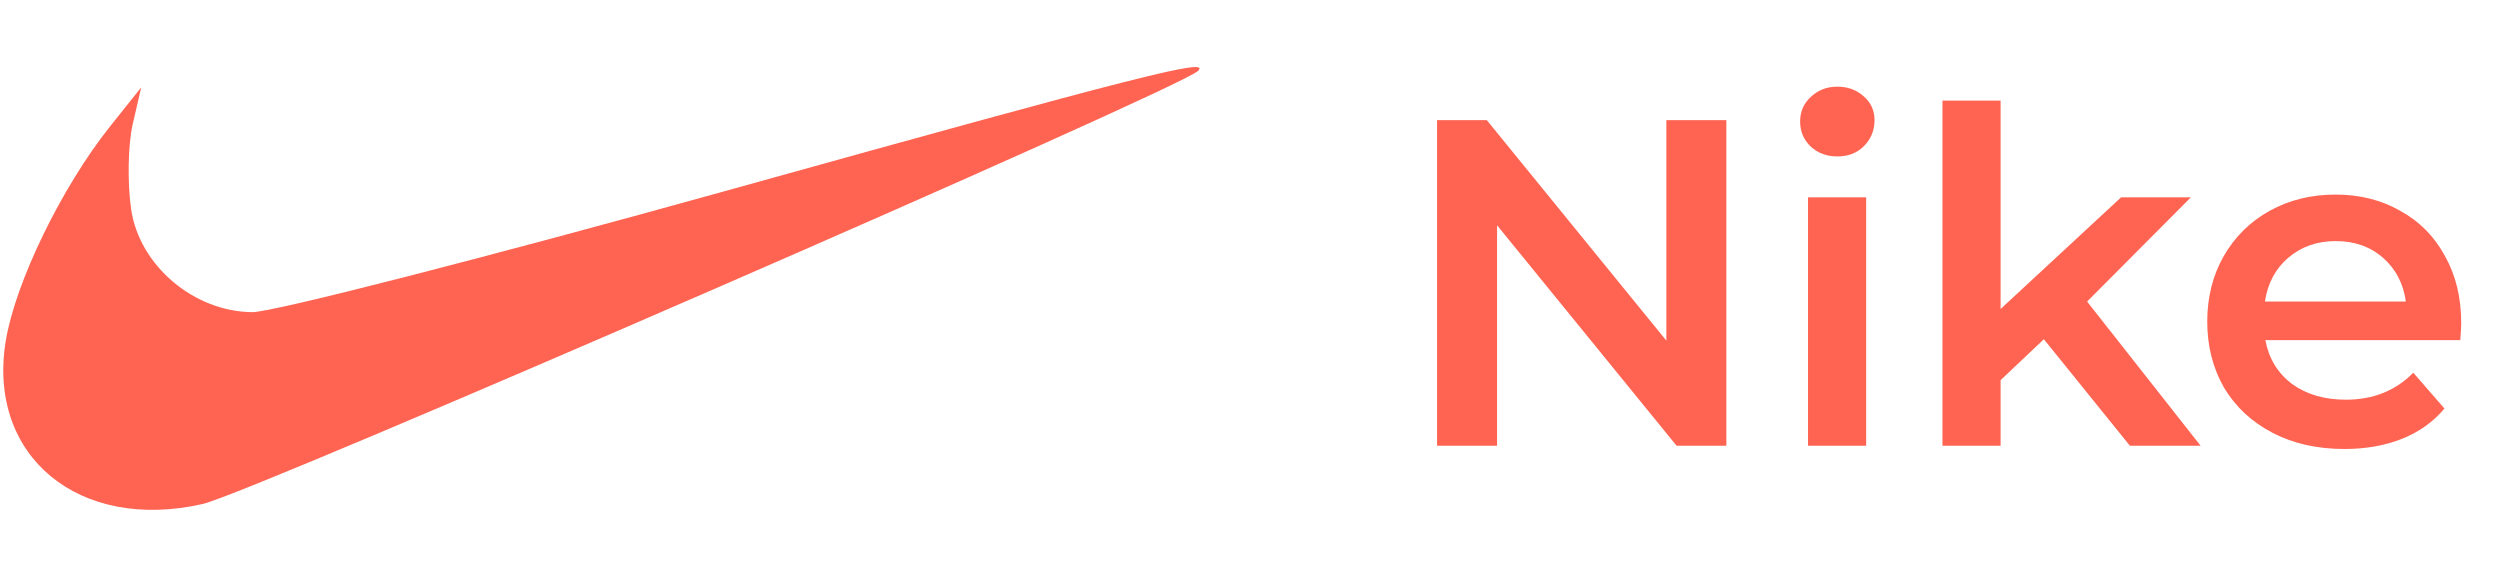
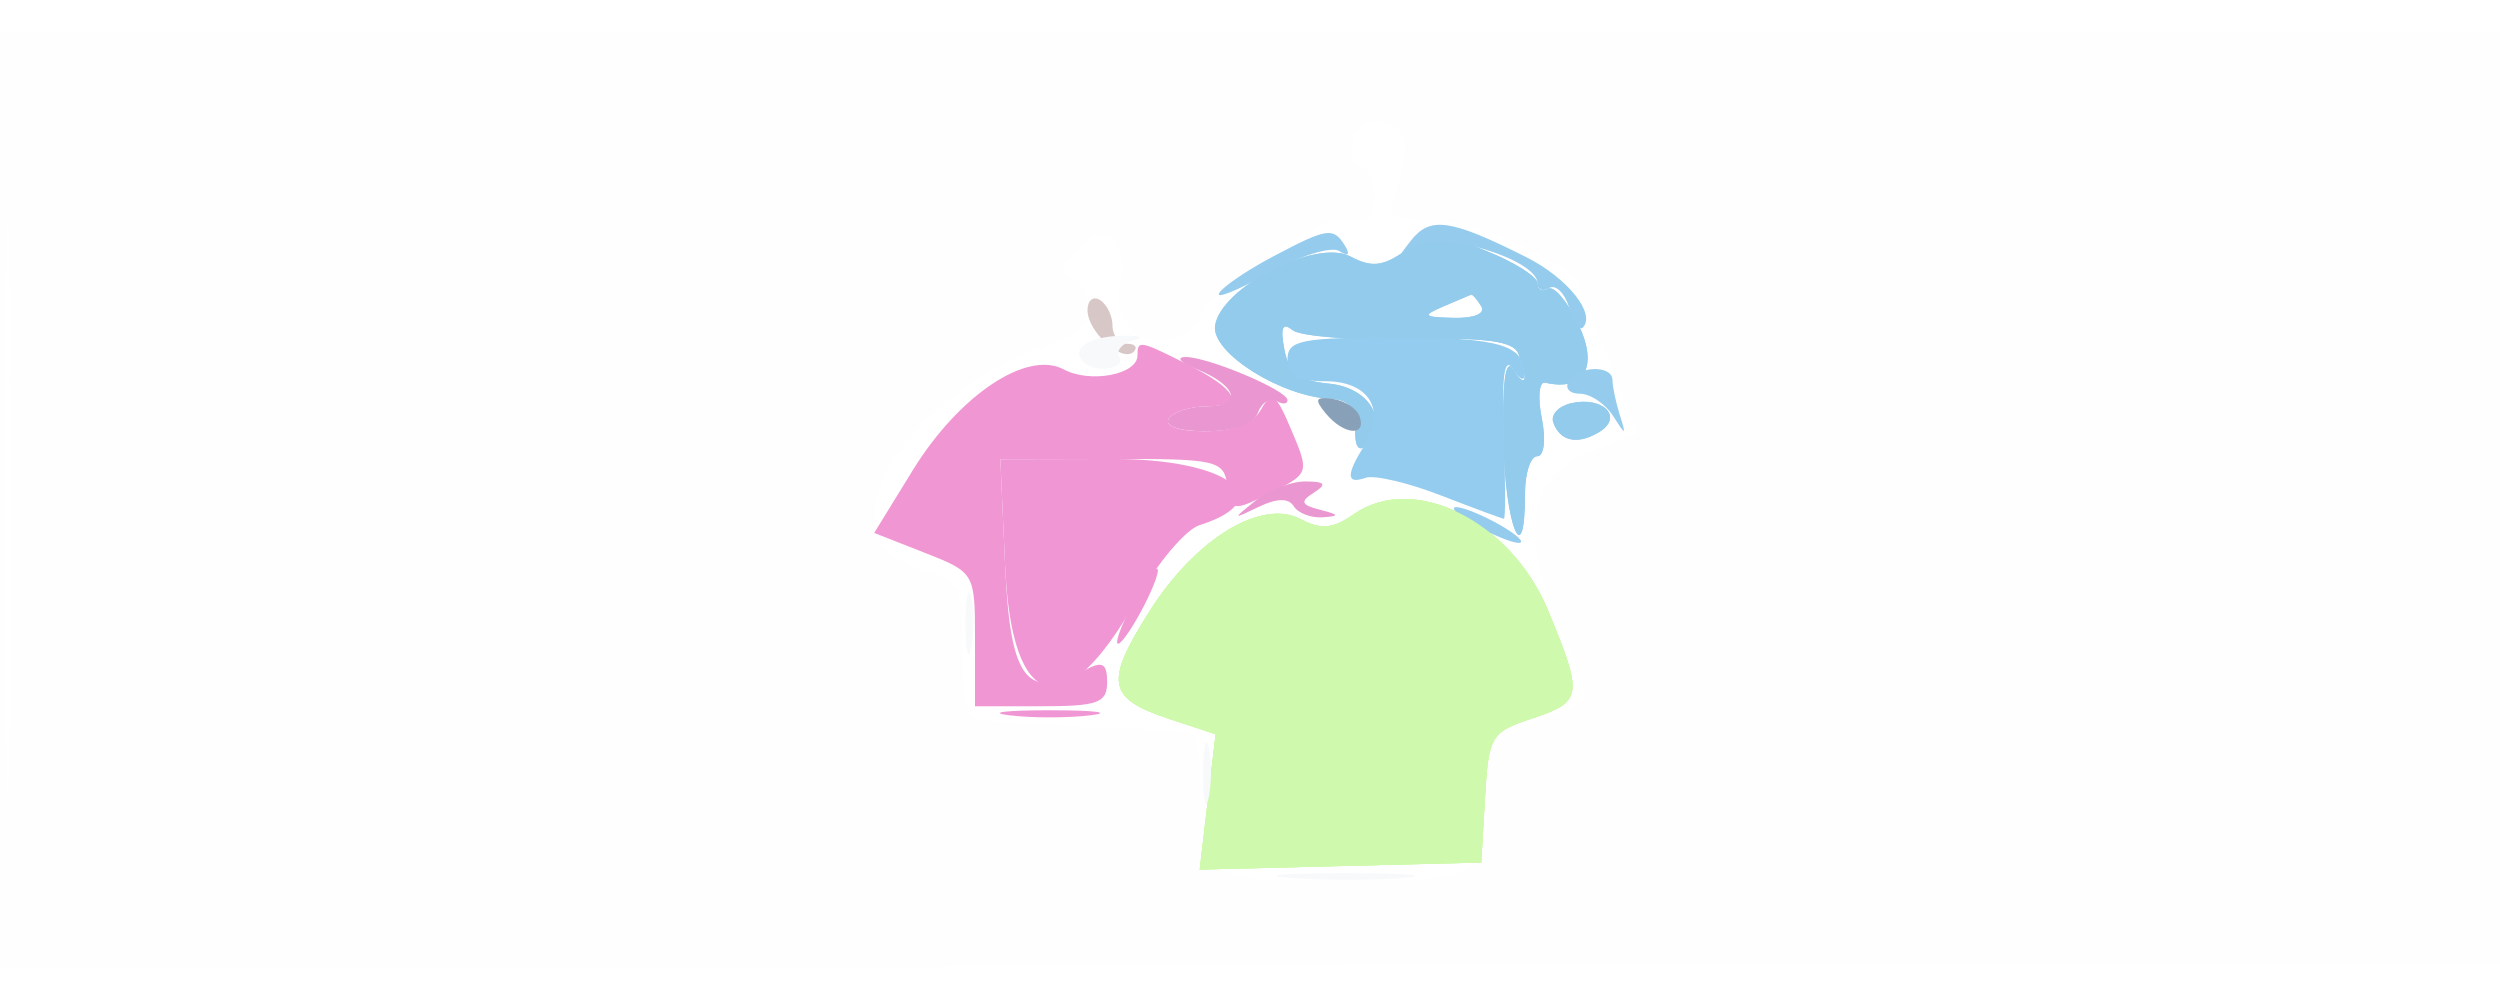
- <svg xmlns="http://www.w3.org/2000/svg" width="129" height="29" viewBox="0 0 129 29" fill="none">
-   <path d="M89.08 6.2V23H86.512L77.248 11.624V23H74.152V6.2H76.72L85.984 17.576V6.2H89.08ZM93.294 10.184H96.294V23H93.294V10.184ZM94.806 8.072C94.262 8.072 93.806 7.904 93.438 7.568C93.07 7.216 92.886 6.784 92.886 6.272C92.886 5.76 93.07 5.336 93.438 5C93.806 4.648 94.262 4.472 94.806 4.472C95.35 4.472 95.806 4.64 96.174 4.976C96.542 5.296 96.726 5.704 96.726 6.2C96.726 6.728 96.542 7.176 96.174 7.544C95.822 7.896 95.366 8.072 94.806 8.072ZM105.463 17.504L103.231 19.616V23H100.231V5.192H103.231V15.944L109.447 10.184H113.047L107.695 15.56L113.551 23H109.903L105.463 17.504ZM126.998 16.664C126.998 16.872 126.982 17.168 126.95 17.552H116.894C117.07 18.496 117.526 19.248 118.262 19.808C119.014 20.352 119.942 20.624 121.046 20.624C122.454 20.624 123.614 20.16 124.526 19.232L126.134 21.08C125.558 21.768 124.83 22.288 123.95 22.64C123.07 22.992 122.078 23.168 120.974 23.168C119.566 23.168 118.326 22.888 117.254 22.328C116.182 21.768 115.35 20.992 114.758 20C114.182 18.992 113.894 17.856 113.894 16.592C113.894 15.344 114.174 14.224 114.734 13.232C115.31 12.224 116.102 11.44 117.11 10.88C118.118 10.32 119.254 10.04 120.518 10.04C121.766 10.04 122.878 10.32 123.854 10.88C124.846 11.424 125.614 12.2 126.158 13.208C126.718 14.2 126.998 15.352 126.998 16.664ZM120.518 12.44C119.558 12.44 118.742 12.728 118.07 13.304C117.414 13.864 117.014 14.616 116.87 15.56H124.142C124.014 14.632 123.622 13.88 122.966 13.304C122.31 12.728 121.494 12.44 120.518 12.44Z" fill="#FF6452" />
-   <path fill-rule="evenodd" clip-rule="evenodd" d="M37.61 9.805C25.135 13.276 14.071 16.112 13.024 16.107C10.011 16.09 7.192 13.701 6.768 10.806C6.569 9.444 6.604 7.469 6.846 6.418L7.287 4.507L5.672 6.532C3.17 9.671 0.775 14.608 0.291 17.626C-0.659 23.552 4.086 27.46 10.465 26.004C12.994 25.427 60.955 4.557 61.822 3.656C62.483 2.969 58.945 3.867 37.61 9.805Z" fill="#FF6452" />
+ <svg xmlns="http://www.w3.org/2000/svg" width="200" height="80" viewBox="0 0 200 75" version="1.1">
+   <path d="" stroke="none" fill="#807483" fill-rule="evenodd" />
+   <path d="M 87 22.319 C 87 24.044, 89.783 26.550, 90.691 25.643 C 91.044 25.289, 90.808 25, 90.167 25 C 89.525 25, 89 24.352, 89 23.559 C 89 22.766, 88.550 21.840, 88 21.500 C 87.450 21.160, 87 21.528, 87 22.319" stroke="none" fill="#d8c7c7" fill-rule="evenodd" />
+   <path d="" stroke="none" fill="#b29090" fill-rule="evenodd" />
+   <path d="M -0 37.505 L -0 75.010 100.250 74.755 L 200.500 74.500 200.762 37.250 L 201.024 -0 100.512 -0 L 0 0 -0 37.505 M 0.453 38 C 0.453 58.625, 0.586 67.063, 0.749 56.750 C 0.911 46.438, 0.911 29.563, 0.749 19.250 C 0.586 8.938, 0.453 17.375, 0.453 38 M 108.317 8.616 C 107.926 9.635, 108.138 10.546, 108.820 10.773 C 110.250 11.250, 110.410 15, 109 15 C 108.450 15, 107.772 14.994, 107.493 14.987 C 105.454 14.933, 97.184 20.300, 96.293 22.257 C 94.403 26.404, 88.736 24.922, 89.566 20.498 C 90.307 16.553, 88.536 14.998, 86.154 17.502 C 84.926 18.792, 84.822 19.359, 85.750 19.703 C 87.622 20.397, 87.256 23.984, 85.250 24.599 C 72.639 28.465, 65.131 40.238, 73.514 43.005 C 76.925 44.130, 77 44.271, 77 49.578 C 77 54.013, 77.319 55.030, 78.750 55.164 C 80.860 55.361, 89.436 55.808, 93.250 55.920 C 95.899 55.997, 96 56.197, 96 61.383 C 96 67.716, 96.447 67.973, 107.500 67.973 C 118.405 67.973, 119 67.655, 119 61.832 C 119 57.073, 119.133 56.843, 122.750 55.344 C 124.813 54.489, 126.650 53.650, 126.834 53.478 C 127.017 53.307, 126.230 51.047, 125.084 48.456 C 121.533 40.429, 122.162 35.633, 127.015 33.726 L 131.030 32.149 128.909 26.825 C 127.743 23.896, 126.546 20.894, 126.250 20.153 C 125.514 18.312, 117.518 15, 113.810 15 C 111.314 15, 110.916 14.694, 111.528 13.250 C 111.936 12.288, 112.322 10.614, 112.385 9.531 C 112.533 6.993, 109.225 6.249, 108.317 8.616" stroke="none" fill="#fefefe" fill-rule="evenodd" />
+   <path d="M -0 37.505 L -0 75.010 100.250 74.755 L 200.500 74.500 200.762 37.250 L 201.024 -0 100.512 -0 L 0 0 -0 37.505 M 0.453 38 C 0.453 58.625, 0.586 67.063, 0.749 56.750 C 0.911 46.438, 0.911 29.563, 0.749 19.250 C 0.586 8.938, 0.453 17.375, 0.453 38 M 108.317 8.616 C 107.926 9.635, 108.138 10.546, 108.820 10.773 C 110.250 11.250, 110.410 15, 109 15 C 108.450 15, 107.772 14.994, 107.493 14.987 C 105.454 14.933, 97.184 20.300, 96.293 22.257 C 94.403 26.404, 88.736 24.922, 89.566 20.498 C 90.307 16.553, 88.536 14.998, 86.154 17.502 C 84.926 18.792, 84.822 19.359, 85.750 19.703 C 87.622 20.397, 87.256 23.984, 85.250 24.599 C 72.639 28.465, 65.131 40.238, 73.514 43.005 C 76.925 44.130, 77 44.271, 77 49.578 C 77 54.013, 77.319 55.030, 78.750 55.164 C 80.860 55.361, 89.436 55.808, 93.250 55.920 C 95.899 55.997, 96 56.197, 96 61.383 C 96 67.716, 96.447 67.973, 107.500 67.973 C 118.405 67.973, 119 67.655, 119 61.832 C 119 57.073, 119.133 56.843, 122.750 55.344 C 124.813 54.489, 126.650 53.650, 126.834 53.478 C 127.017 53.307, 126.230 51.047, 125.084 48.456 C 121.533 40.429, 122.162 35.633, 127.015 33.726 L 131.030 32.149 128.909 26.825 C 127.743 23.896, 126.546 20.894, 126.250 20.153 C 125.514 18.312, 117.518 15, 113.810 15 C 111.314 15, 110.916 14.694, 111.528 13.250 C 111.936 12.288, 112.322 10.614, 112.385 9.531 C 112.533 6.993, 109.225 6.249, 108.317 8.616" stroke="none" fill="#fefefe" fill-rule="evenodd" />
+   <path d="" stroke="none" fill="#b49393" fill-rule="evenodd" />
+   <path d="" stroke="none" fill="#bda1a1" fill-rule="evenodd" />
+   <path d="M 108.322 38.626 C 106.639 39.802, 105.676 39.897, 104.083 39.044 C 100.945 37.365, 95.661 40.566, 91.972 46.383 C 88.347 52.099, 88.581 53.377, 93.554 55.018 L 97.248 56.237 96.611 61.651 L 95.975 67.066 107.237 66.783 L 118.500 66.500 118.800 61.311 C 119.085 56.378, 119.270 56.066, 122.550 54.983 C 126.606 53.645, 126.676 53.171, 123.838 46.323 C 120.873 39.169, 113.079 35.303, 108.322 38.626" stroke="none" fill="#cff9ad" fill-rule="evenodd" />
+   <path d="M 108.322 38.626 C 106.639 39.802, 105.676 39.897, 104.083 39.044 C 100.945 37.365, 95.661 40.566, 91.972 46.383 C 88.347 52.099, 88.581 53.377, 93.554 55.018 L 97.248 56.237 96.611 61.651 L 95.975 67.066 107.237 66.783 L 118.500 66.500 118.800 61.311 C 119.085 56.378, 119.270 56.066, 122.550 54.983 C 126.606 53.645, 126.676 53.171, 123.838 46.323 C 120.873 39.169, 113.079 35.303, 108.322 38.626" stroke="none" fill="#cff9ad" fill-rule="evenodd" />
+   <path d="M 108.322 38.626 C 106.639 39.802, 105.676 39.897, 104.083 39.044 C 100.945 37.365, 95.661 40.566, 91.972 46.383 C 88.347 52.099, 88.581 53.377, 93.554 55.018 L 97.248 56.237 96.611 61.651 L 95.975 67.066 107.237 66.783 L 118.500 66.500 118.800 61.311 C 119.085 56.378, 119.270 56.066, 122.550 54.983 C 126.606 53.645, 126.676 53.171, 123.838 46.323 C 120.873 39.169, 113.079 35.303, 108.322 38.626" stroke="none" fill="#cff9ad" fill-rule="evenodd" />
+   <path d="M 91 25.933 C 91 27.469, 87.218 28.187, 85.099 27.053 C 82.151 25.475, 76.719 29.110, 73.007 35.143 L 69.935 40.135 73.968 41.719 C 77.977 43.294, 78 43.333, 78 48.652 L 78 54 83.286 54 C 87.832 54, 88.571 53.731, 88.571 52.079 C 88.571 50.571, 88.202 50.357, 86.846 51.082 C 82.138 53.602, 80.820 51.904, 80.411 42.793 L 80.027 34.240 88.956 34.218 C 97.343 34.197, 97.905 34.326, 98.193 36.348 C 98.488 38.418, 98.619 38.440, 101.636 36.932 C 104.746 35.378, 104.760 35.335, 103.323 31.932 C 102.062 28.947, 101.745 28.728, 100.887 30.250 C 100.241 31.397, 98.691 32, 96.391 32 C 94.306 32, 93.133 31.594, 93.500 31 C 93.840 30.450, 95.243 30, 96.618 30 C 99.693 30, 98.982 28.637, 94.826 26.563 C 91.157 24.733, 91 24.707, 91 25.933 M 90.500 46 C 89.647 47.650, 89.174 49, 89.449 49 C 89.724 49, 90.647 47.650, 91.500 46 C 92.353 44.350, 92.826 43, 92.551 43 C 92.276 43, 91.353 44.350, 90.500 46" stroke="none" fill="#ef96d3" fill-rule="evenodd" />
+   <path d="M 80.411 42.796 C 80.938 54.536, 85.188 55.645, 90.894 45.534 C 92.563 42.577, 94.844 39.867, 95.964 39.511 C 102.495 37.439, 98.235 34.195, 89.013 34.218 L 80.027 34.240 80.411 42.796 M 80.750 54.723 C 82.537 54.945, 85.463 54.945, 87.250 54.723 C 89.037 54.502, 87.575 54.320, 84 54.320 C 80.425 54.320, 78.963 54.502, 80.750 54.723" stroke="none" fill="#f096d4" fill-rule="evenodd" />
+   <path d="M 112.322 17.626 C 110.618 18.817, 109.687 18.903, 108.036 18.019 C 105.312 16.561, 97.651 20.481, 97.207 23.559 C 96.897 25.715, 102.492 29.240, 106.500 29.413 C 107.917 29.475, 108.476 30.166, 108.417 31.783 C 108.366 33.185, 108.692 33.708, 109.261 33.139 C 111.167 31.233, 109.561 28.508, 106.348 28.195 C 103.929 27.959, 103.105 27.328, 102.743 25.436 C 102.414 23.715, 102.606 23.256, 103.387 23.900 C 103.999 24.405, 108.202 24.733, 112.728 24.630 C 118.880 24.489, 121.087 24.785, 121.478 25.803 C 122.301 27.949, 122.059 28.642, 121.046 27.040 C 120.438 26.078, 120.173 28.044, 120.271 32.790 C 120.411 39.578, 122 43.448, 122 37 C 122 35.350, 122.439 34, 122.975 34 C 123.528 34, 123.687 32.683, 123.341 30.955 C 123.006 29.281, 123.130 28.002, 123.616 28.114 C 126.761 28.838, 127.897 26.852, 126.278 23.458 C 125.394 21.603, 124.295 20.318, 123.835 20.602 C 123.376 20.886, 123 20.690, 123 20.168 C 123 19.645, 121.191 18.493, 118.980 17.609 C 114.287 15.731, 115.038 15.729, 112.322 17.626 M 115.500 22 C 113.741 22.756, 113.838 22.868, 116.309 22.930 C 117.941 22.971, 118.859 22.581, 118.500 22 C 118.160 21.450, 117.796 21.032, 117.691 21.070 C 117.586 21.109, 116.600 21.527, 115.500 22 M 125.695 29.757 C 124.702 29.983, 124.055 30.665, 124.257 31.271 C 124.776 32.829, 126.249 33.126, 127.992 32.025 C 129.883 30.831, 128.214 29.183, 125.695 29.757" stroke="none" fill="#93cbec" fill-rule="evenodd" />
+   <path d="M 112.322 17.626 C 110.618 18.817, 109.687 18.903, 108.036 18.019 C 105.312 16.561, 97.651 20.481, 97.207 23.559 C 96.897 25.715, 102.492 29.240, 106.500 29.413 C 107.917 29.475, 108.476 30.166, 108.417 31.783 C 108.366 33.185, 108.692 33.708, 109.261 33.139 C 111.167 31.233, 109.561 28.508, 106.348 28.195 C 103.929 27.959, 103.105 27.328, 102.743 25.436 C 102.414 23.715, 102.606 23.256, 103.387 23.900 C 103.999 24.405, 108.202 24.733, 112.728 24.630 C 118.880 24.489, 121.087 24.785, 121.478 25.803 C 122.301 27.949, 122.059 28.642, 121.046 27.040 C 120.438 26.078, 120.173 28.044, 120.271 32.790 C 120.411 39.578, 122 43.448, 122 37 C 122 35.350, 122.439 34, 122.975 34 C 123.528 34, 123.687 32.683, 123.341 30.955 C 123.006 29.281, 123.130 28.002, 123.616 28.114 C 126.761 28.838, 127.897 26.852, 126.278 23.458 C 125.394 21.603, 124.295 20.318, 123.835 20.602 C 123.376 20.886, 123 20.690, 123 20.168 C 123 19.645, 121.191 18.493, 118.980 17.609 C 114.287 15.731, 115.038 15.729, 112.322 17.626 M 115.500 22 C 113.741 22.756, 113.838 22.868, 116.309 22.930 C 117.941 22.971, 118.859 22.581, 118.500 22 C 118.160 21.450, 117.796 21.032, 117.691 21.070 C 117.586 21.109, 116.600 21.527, 115.500 22 M 125.695 29.757 C 124.702 29.983, 124.055 30.665, 124.257 31.271 C 124.776 32.829, 126.249 33.126, 127.992 32.025 C 129.883 30.831, 128.214 29.183, 125.695 29.757" stroke="none" fill="#93cbec" fill-rule="evenodd" />
+   <path d="" stroke="none" fill="#ad8989" fill-rule="evenodd" />
+   <path d="" stroke="none" fill="#ad8989" fill-rule="evenodd" />
+   <path d="" stroke="none" fill="#ad8989" fill-rule="evenodd" />
+   <path d="" stroke="none" fill="#9b6f6f" fill-rule="evenodd" />
+   <path d="" stroke="none" fill="#8aa3bd" fill-rule="evenodd" />
+   <path d="M 106.067 30.580 C 107.486 32.290, 109.321 32.464, 108.779 30.837 C 108.566 30.198, 107.603 29.559, 106.640 29.418 C 105.233 29.211, 105.120 29.440, 106.067 30.580" stroke="none" fill="#89a0b9" fill-rule="evenodd" />
+   <path d="M 112.891 16.727 C 111.646 18.314, 111.672 18.365, 113.144 17.216 C 114.940 15.812, 123 18.226, 123 20.168 C 123 20.690, 123.418 20.860, 123.928 20.544 C 124.438 20.229, 125.154 20.911, 125.519 22.061 C 125.884 23.210, 126.377 23.956, 126.615 23.718 C 127.710 22.623, 125.417 19.745, 122.127 18.086 C 116.065 15.029, 114.415 14.786, 112.891 16.727 M 101.815 18.035 C 99.788 19.105, 97.865 20.410, 97.541 20.933 C 97.217 21.457, 98.978 20.754, 101.454 19.370 C 103.929 17.986, 106.485 17.182, 107.132 17.582 C 107.869 18.037, 108.042 17.878, 107.595 17.155 C 106.665 15.649, 106.196 15.721, 101.815 18.035 M 125.500 28 C 125.160 28.550, 125.561 29, 126.391 29 C 127.221 29, 128.407 29.788, 129.026 30.750 C 130.077 32.384, 130.113 32.379, 129.576 30.668 C 129.259 29.661, 129 28.423, 129 27.918 C 129 26.682, 126.275 26.746, 125.500 28 M 118 39.500 C 119.375 40.286, 120.950 40.929, 121.500 40.929 C 122.050 40.929, 121.375 40.286, 120 39.500 C 118.625 38.714, 117.050 38.071, 116.500 38.071 C 115.950 38.071, 116.625 38.714, 118 39.500" stroke="none" fill="#95cced" fill-rule="evenodd" />
+   <path d="M 103 26.250 C 103 27.532, 103.811 28, 106.031 28 C 109.519 28, 110.921 30.295, 109.158 33.119 C 107.665 35.509, 107.692 36.276, 109.250 35.724 C 109.938 35.480, 112.654 36.118, 115.287 37.140 C 117.920 38.163, 120.181 39, 120.312 39 C 120.444 39, 120.438 35.962, 120.300 32.250 C 120.128 27.642, 120.353 25.976, 121.009 27 C 121.537 27.825, 121.969 28.050, 121.969 27.500 C 121.969 25.088, 119.966 24.500, 111.750 24.500 C 104.083 24.500, 103 24.717, 103 26.250" stroke="none" fill="#93ccee" fill-rule="evenodd" />
+   <path d="M 108.322 38.626 C 106.639 39.802, 105.676 39.897, 104.083 39.044 C 100.945 37.365, 95.661 40.566, 91.972 46.383 C 88.347 52.099, 88.581 53.377, 93.554 55.018 L 97.248 56.237 96.611 61.651 L 95.975 67.066 107.237 66.783 L 118.500 66.500 118.800 61.311 C 119.085 56.378, 119.270 56.066, 122.550 54.983 C 126.606 53.645, 126.676 53.171, 123.838 46.323 C 120.873 39.169, 113.079 35.303, 108.322 38.626" stroke="none" fill="#cff9ad" fill-rule="evenodd" />
+   <path d="M 95.648 26.993 C 98.946 28.324, 99.487 30, 96.618 30 C 95.243 30, 93.840 30.450, 93.500 31 C 93.132 31.596, 94.333 32, 96.472 32 C 98.735 32, 100.275 31.447, 100.636 30.506 C 100.952 29.684, 101.612 29.260, 102.105 29.565 C 102.597 29.869, 103 29.844, 103 29.508 C 103 28.721, 96.461 25.980, 94.782 26.063 C 94.077 26.098, 94.466 26.517, 95.648 26.993 M 100.441 37.555 C 98.567 39.057, 98.575 39.074, 100.689 38.052 C 102.142 37.351, 103.087 37.332, 103.498 37.997 C 103.839 38.549, 104.879 38.948, 105.809 38.884 C 107.191 38.789, 107.154 38.679, 105.605 38.283 C 104.082 37.893, 103.984 37.624, 105.105 36.914 C 106.175 36.236, 106.021 36.027, 104.441 36.015 C 103.309 36.007, 101.509 36.700, 100.441 37.555" stroke="none" fill="#ea96d0" fill-rule="evenodd" />
+   <path d="M 86.334 25.750 C 86.334 26.438, 87.185 27, 88.226 27 C 89.266 27, 89.861 26.584, 89.547 26.076 C 89.233 25.567, 89.769 24.949, 90.738 24.703 C 91.707 24.456, 91.113 24.309, 89.418 24.377 C 87.685 24.446, 86.335 25.047, 86.334 25.750 M 77.252 47.500 C 77.263 49.700, 77.468 50.482, 77.707 49.238 C 77.946 47.994, 77.937 46.194, 77.687 45.238 C 77.437 44.282, 77.241 45.300, 77.252 47.500 M 96.252 59.500 C 96.263 61.700, 96.468 62.482, 96.707 61.238 C 96.946 59.994, 96.937 58.194, 96.687 57.238 C 96.437 56.282, 96.241 57.300, 96.252 59.500 M 103.280 67.736 C 105.909 67.943, 109.959 67.940, 112.280 67.731 C 114.601 67.521, 112.450 67.352, 107.500 67.355 C 102.550 67.358, 100.651 67.530, 103.280 67.736" stroke="none" fill="#f7f9fb" fill-rule="evenodd" />
</svg>
